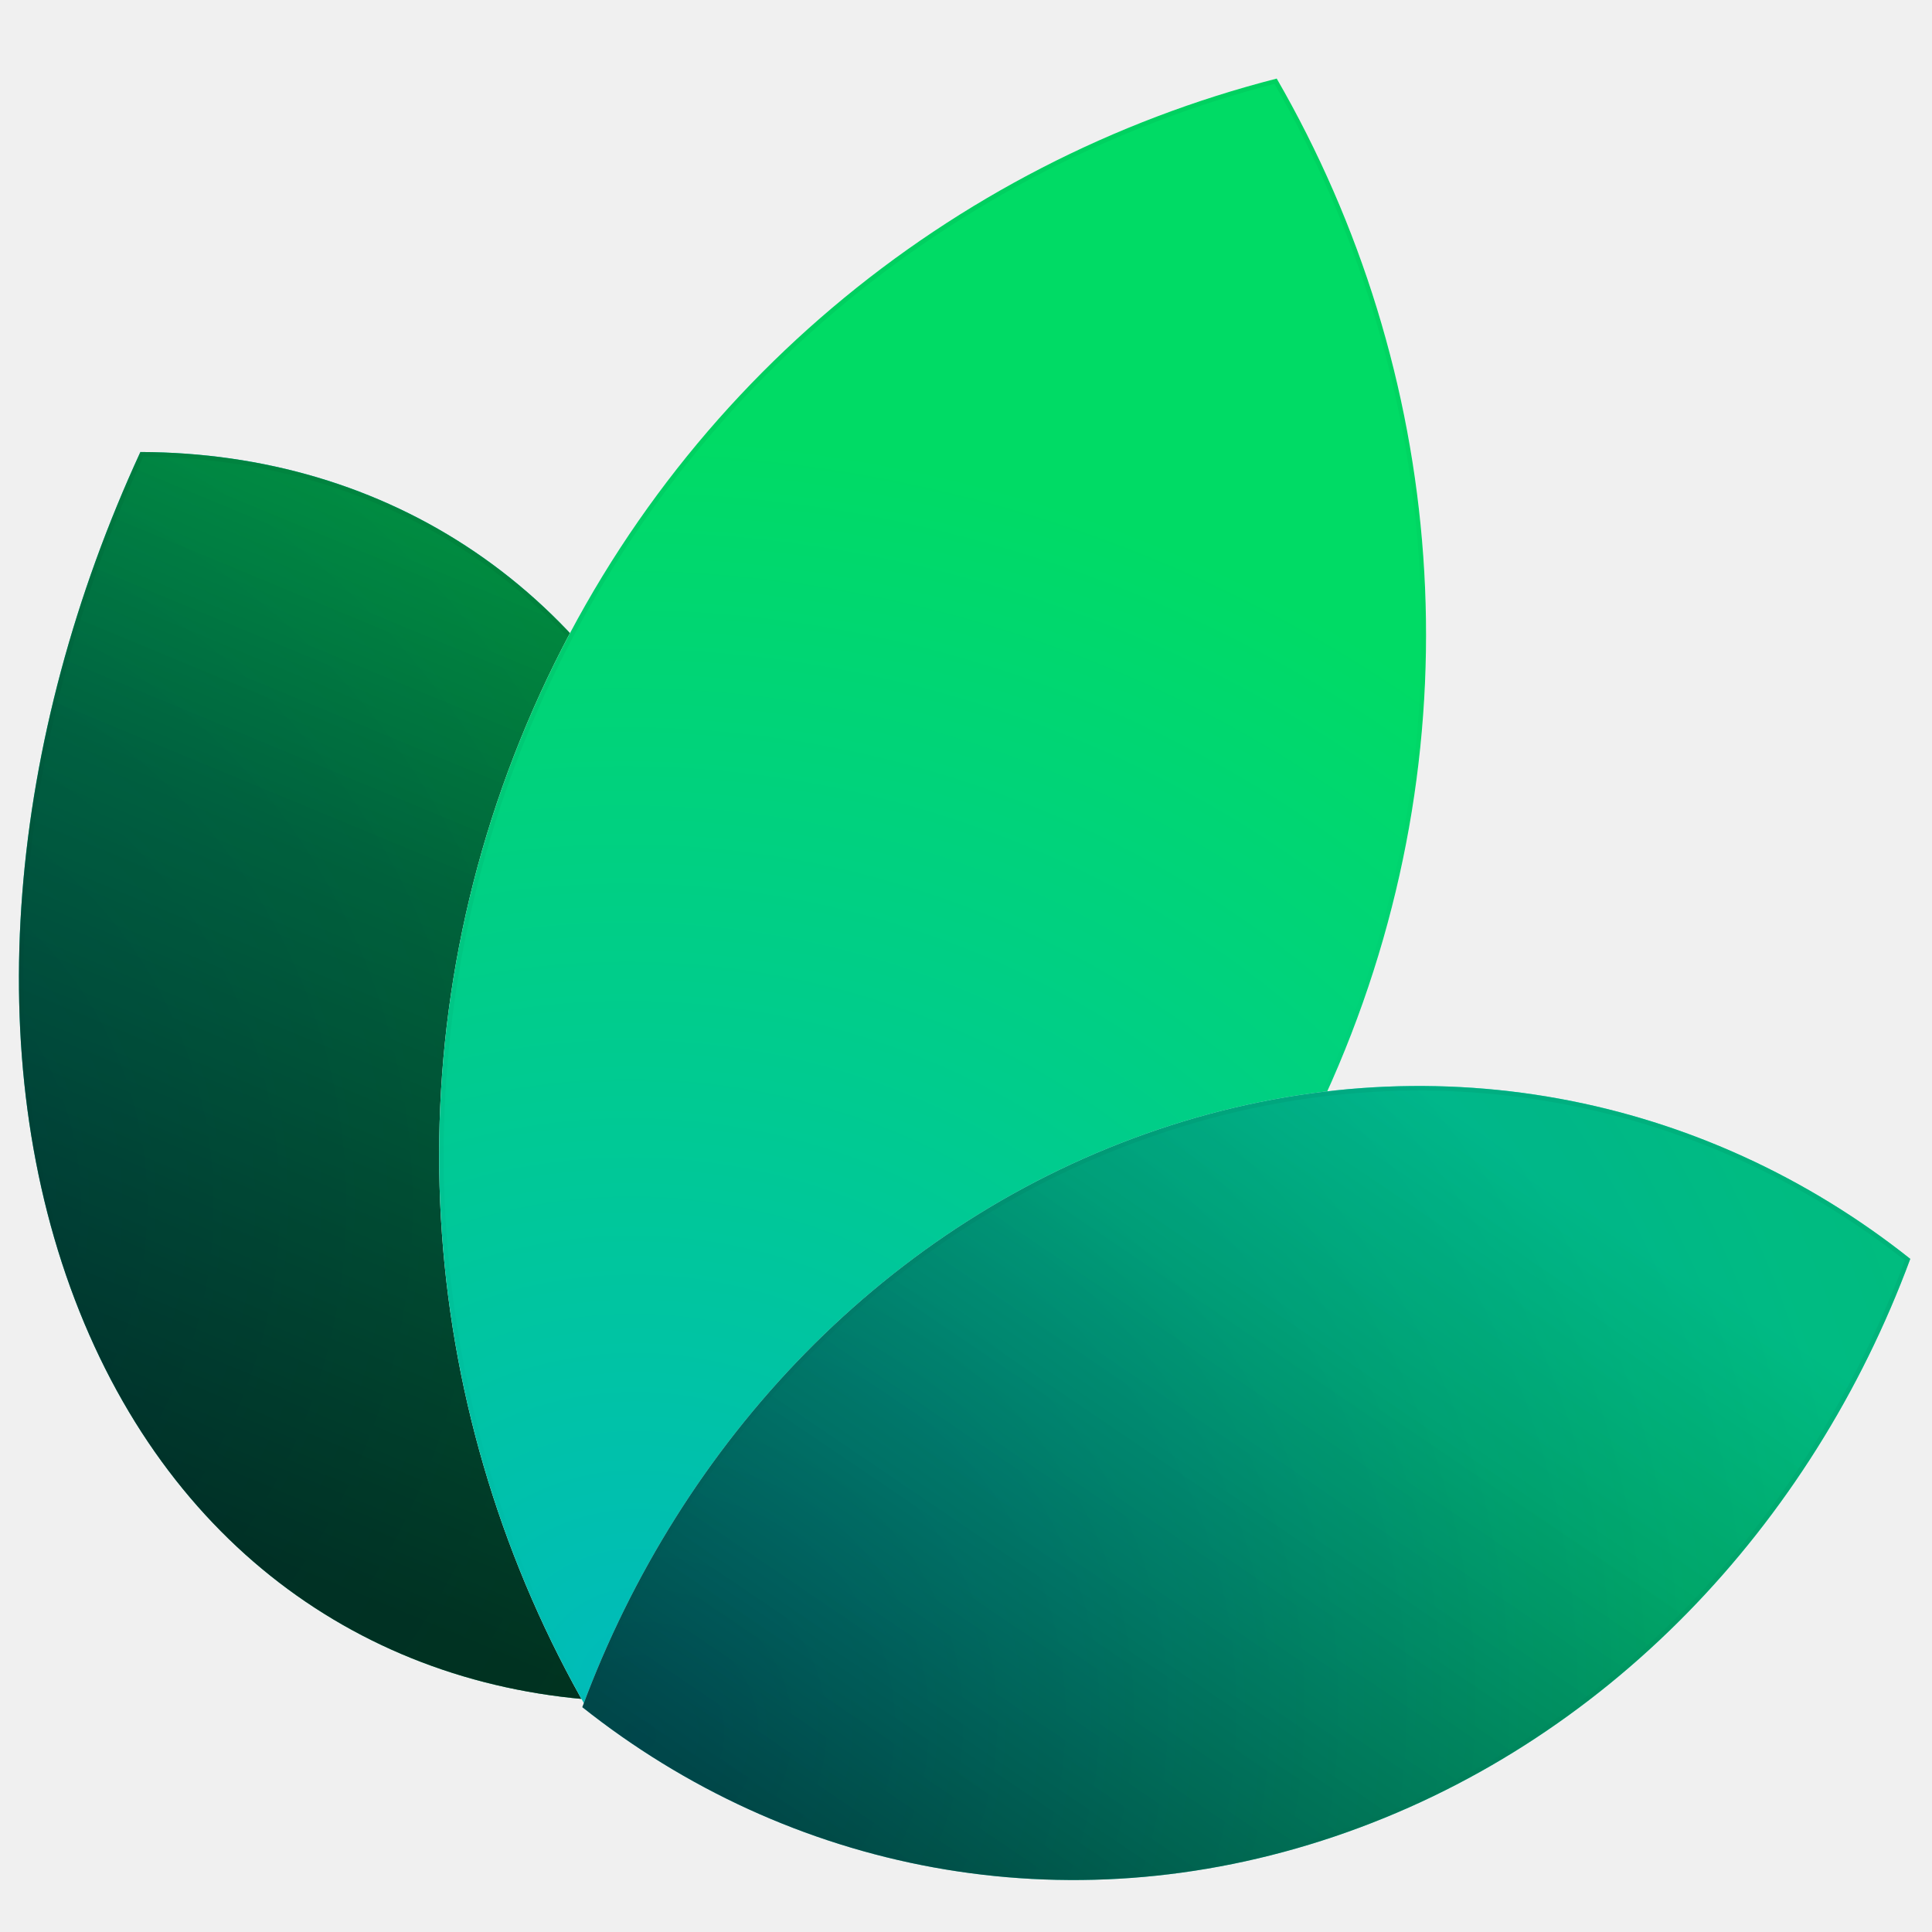
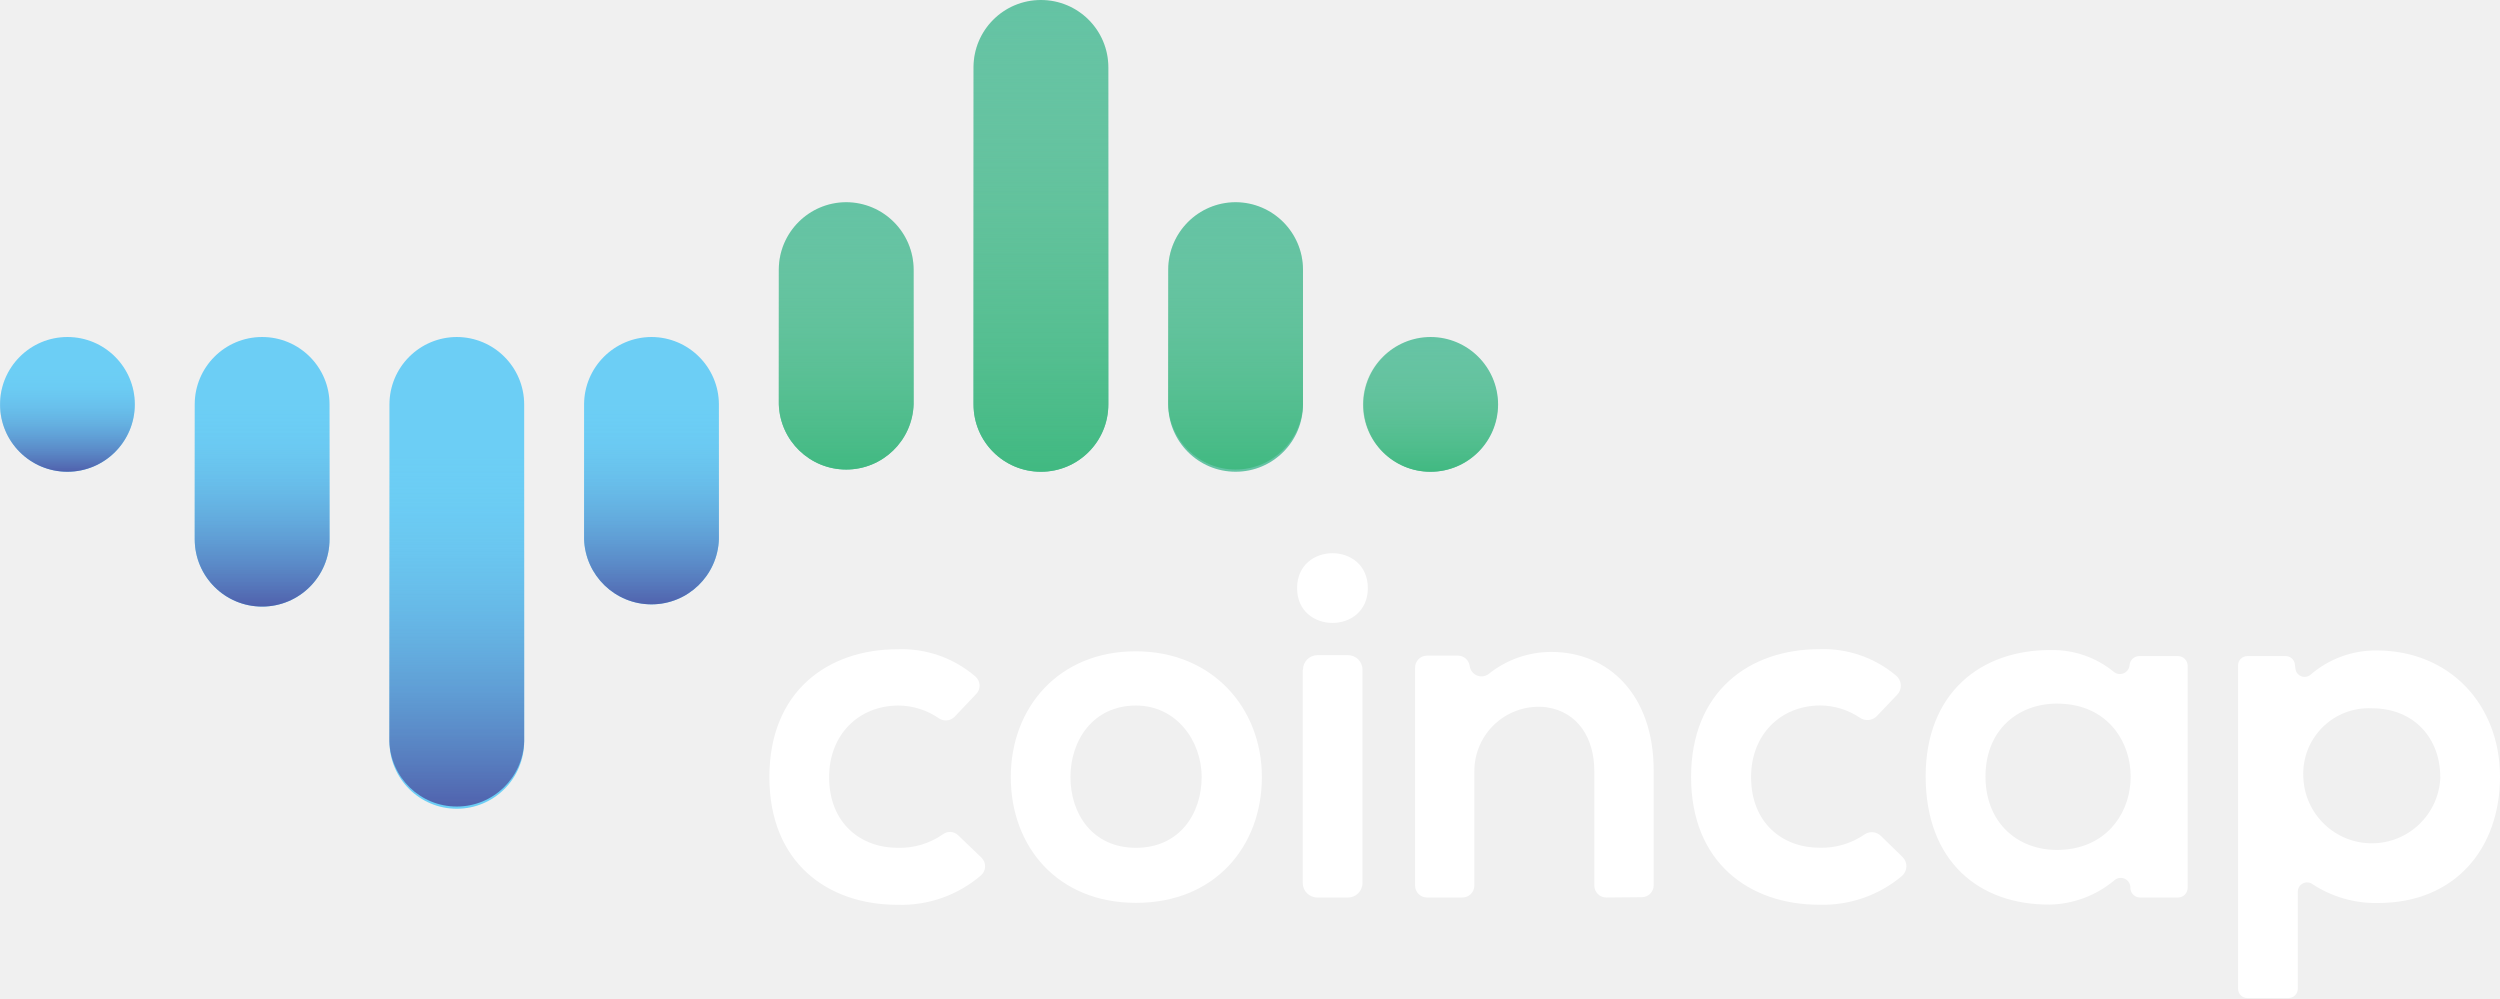
- <svg xmlns="http://www.w3.org/2000/svg" width="24" height="24" viewBox="0 0 24 24" fill="none">
-   <path d="M7.953 21.139C4.896 21.13 2.255 19.458 0.987 16.29C-0.28 13.121 0.109 9.163 1.744 5.615C4.801 5.624 7.442 7.296 8.71 10.465C9.977 13.633 9.588 17.591 7.953 21.139Z" fill="white" />
-   <path d="M7.953 21.139C4.896 21.13 2.255 19.458 0.987 16.29C-0.28 13.121 0.109 9.163 1.744 5.615C4.801 5.624 7.442 7.296 8.71 10.465C9.977 13.633 9.588 17.591 7.953 21.139Z" fill="url(#paint0_radial_101_2703)" />
-   <path d="M7.953 21.139C4.896 21.13 2.255 19.458 0.987 16.29C-0.28 13.121 0.109 9.163 1.744 5.615C4.801 5.624 7.442 7.296 8.71 10.465C9.977 13.633 9.588 17.591 7.953 21.139Z" fill="black" fill-opacity="0.5" style="mix-blend-mode:hard-light" />
-   <path d="M7.953 21.139C4.896 21.13 2.255 19.458 0.987 16.29C-0.28 13.121 0.109 9.163 1.744 5.615C4.801 5.624 7.442 7.296 8.71 10.465C9.977 13.633 9.588 17.591 7.953 21.139Z" fill="url(#paint1_linear_101_2703)" fill-opacity="0.5" style="mix-blend-mode:hard-light" />
-   <path d="M8.684 10.476C9.945 13.63 9.561 17.572 7.935 21.111C4.897 21.096 2.274 19.431 1.013 16.279C-0.248 13.124 0.136 9.182 1.762 5.643C4.8 5.659 7.423 7.324 8.684 10.476Z" stroke="url(#paint2_linear_101_2703)" stroke-opacity="0.05" stroke-width="0.056" />
-   <path d="M7.31 21.257C11.354 20.221 14.884 17.375 16.628 13.236C18.373 9.097 17.945 4.587 15.86 0.976C11.816 2.012 8.287 4.858 6.542 8.998C4.797 13.137 5.225 17.646 7.31 21.257Z" fill="white" />
-   <path d="M7.31 21.257C11.354 20.221 14.884 17.375 16.628 13.236C18.373 9.097 17.945 4.587 15.86 0.976C11.816 2.012 8.287 4.858 6.542 8.998C4.797 13.137 5.225 17.646 7.31 21.257Z" fill="url(#paint3_radial_101_2703)" />
-   <path d="M16.603 13.225C14.864 17.349 11.351 20.187 7.324 21.225C5.253 17.624 4.829 13.132 6.568 9.009C8.306 4.885 11.819 2.047 15.846 1.009C17.918 4.61 18.341 9.101 16.603 13.225Z" stroke="url(#paint4_linear_101_2703)" stroke-opacity="0.05" stroke-width="0.056" />
-   <path d="M7.234 21.207C9.789 23.237 13.21 23.951 16.577 22.814C19.944 21.677 22.506 18.945 23.73 15.638C21.175 13.608 17.754 12.894 14.387 14.031C11.02 15.168 8.458 17.901 7.234 21.207Z" fill="white" />
-   <path d="M7.234 21.207C9.789 23.237 13.21 23.951 16.577 22.814C19.944 21.677 22.506 18.945 23.73 15.638C21.175 13.608 17.754 12.894 14.387 14.031C11.02 15.168 8.458 17.901 7.234 21.207Z" fill="url(#paint5_radial_101_2703)" />
-   <path d="M7.234 21.207C9.789 23.237 13.21 23.951 16.577 22.814C19.944 21.677 22.506 18.945 23.73 15.638C21.175 13.608 17.754 12.894 14.387 14.031C11.02 15.168 8.458 17.901 7.234 21.207Z" fill="black" fill-opacity="0.2" style="mix-blend-mode:hard-light" />
-   <path d="M7.234 21.207C9.789 23.237 13.21 23.951 16.577 22.814C19.944 21.677 22.506 18.945 23.73 15.638C21.175 13.608 17.754 12.894 14.387 14.031C11.02 15.168 8.458 17.901 7.234 21.207Z" fill="url(#paint6_linear_101_2703)" fill-opacity="0.5" style="mix-blend-mode:hard-light" />
-   <path d="M16.568 22.787C13.218 23.918 9.814 23.212 7.267 21.198C8.492 17.907 11.044 15.189 14.396 14.058C17.747 12.927 21.15 13.633 23.697 15.648C22.472 18.938 19.92 21.656 16.568 22.787Z" stroke="url(#paint7_linear_101_2703)" stroke-opacity="0.05" stroke-width="0.056" />
+ <svg xmlns="http://www.w3.org/2000/svg" xmlns:xlink="http://www.w3.org/1999/xlink" viewBox="0 0 318.02 126.99">
  <defs>
-     <radialGradient id="paint0_radial_101_2703" cx="0" cy="0" r="1" gradientUnits="userSpaceOnUse" gradientTransform="translate(-3.00503 15.023) rotate(-10.029) scale(17.9572 17.784)">
-       <stop stop-color="#00B0BB" />
-       <stop offset="1" stop-color="#00DB65" />
-     </radialGradient>
-     <linearGradient id="paint1_linear_101_2703" x1="7.39" y1="4.813" x2="1.63" y2="18.689" gradientUnits="userSpaceOnUse">
-       <stop stop-color="#18E299" />
-       <stop offset="1" />
+     <linearGradient id="linear-gradient" x1="33.34" y1="77.16" x2="33.34" y2="42.87" gradientUnits="userSpaceOnUse">
+       <stop offset="0" stop-color="#5061ac" />
+       <stop offset="0.75" stop-color="#6ccef5" stop-opacity="0" />
    </linearGradient>
-     <linearGradient id="paint2_linear_101_2703" x1="7.948" y1="8.016" x2="1.761" y2="18.746" gradientUnits="userSpaceOnUse">
-       <stop />
-       <stop offset="1" stop-opacity="0" />
+     <linearGradient id="linear-gradient-2" x1="8.57" y1="60.01" x2="8.57" y2="42.87" xlink:href="#linear-gradient" />
+     <linearGradient id="linear-gradient-3" x1="58.11" y1="102.88" x2="58.11" y2="42.87" xlink:href="#linear-gradient" />
+     <linearGradient id="linear-gradient-4" x1="82.87" y1="77.16" x2="82.87" y2="42.87" xlink:href="#linear-gradient" />
+     <linearGradient id="linear-gradient-5" x1="107.64" y1="60.01" x2="107.64" y2="25.72" gradientUnits="userSpaceOnUse">
+       <stop offset="0" stop-color="#40b981" />
+       <stop offset="1" stop-color="#77c7a0" stop-opacity="0" />
    </linearGradient>
-     <radialGradient id="paint3_radial_101_2703" cx="0" cy="0" r="1" gradientUnits="userSpaceOnUse" gradientTransform="translate(8.11404 20.8822) rotate(-75.7542) scale(21.6246 23.7772)">
-       <stop stop-color="#00BBBB" />
-       <stop offset="0.713" stop-color="#00DB65" />
-     </radialGradient>
-     <linearGradient id="paint4_linear_101_2703" x1="7.602" y1="5.871" x2="15.556" y2="16.372" gradientUnits="userSpaceOnUse">
-       <stop />
-       <stop offset="1" stop-opacity="0" />
-     </linearGradient>
-     <radialGradient id="paint5_radial_101_2703" cx="0" cy="0" r="1" gradientUnits="userSpaceOnUse" gradientTransform="translate(7.84537 21.5181) rotate(-20.3525) scale(18.5603 17.32)">
-       <stop stop-color="#00B0BB" />
-       <stop offset="1" stop-color="#00DB65" />
-     </radialGradient>
-     <linearGradient id="paint6_linear_101_2703" x1="16.808" y1="13.007" x2="10.041" y2="22.994" gradientUnits="userSpaceOnUse">
-       <stop stop-color="#00B1BC" />
-       <stop offset="1" />
-     </linearGradient>
-     <linearGradient id="paint7_linear_101_2703" x1="16.808" y1="13.007" x2="14.169" y2="23.841" gradientUnits="userSpaceOnUse">
-       <stop />
-       <stop offset="1" stop-opacity="0" />
-     </linearGradient>
+     <linearGradient id="linear-gradient-6" x1="132.41" y1="60.01" x2="132.41" y2="0" xlink:href="#linear-gradient-5" />
+     <linearGradient id="linear-gradient-7" x1="157.18" y1="60.01" x2="157.18" y2="25.72" xlink:href="#linear-gradient-5" />
+     <linearGradient id="linear-gradient-8" x1="181.94" y1="60.01" x2="181.94" y2="42.87" xlink:href="#linear-gradient-5" />
  </defs>
+   <g id="Pantone_P_115-5_C" data-name="Pantone P 115-5 C">
+     <g id="Pantone_P_115-5_C_" data-name="Pantone P 115-5 C  ">
+       <rect x="24.77" y="42.87" width="17.15" height="34.29" rx="8.57" ry="8.57" style="fill:#6ccef5" />
+       <circle cx="8.58" cy="51.44" r="8.57" style="fill:#6ccef5" />
+       <path d="M58.11,42.87a8.59,8.59,0,0,0-8.57,8.57V94.31a8.57,8.57,0,0,0,17.14,0V51.44A8.59,8.59,0,0,0,58.11,42.87Z" transform="translate(0 0)" style="fill:#6ccef5" />
+       <path d="M82.88,42.87a8.6,8.6,0,0,0-8.58,8.57V68.59a8.58,8.58,0,0,0,17.15,0V51.44A8.6,8.6,0,0,0,82.88,42.87Z" transform="translate(0 0)" style="fill:#6ccef5" />
+     </g>
+   </g>
+   <g id="Pantone_2726_C" data-name="Pantone 2726 C">
+     <rect x="24.77" y="42.87" width="17.15" height="34.29" rx="8.57" ry="8.57" style="fill:url(#linear-gradient)" />
+     <circle cx="8.57" cy="51.44" r="8.57" style="fill:url(#linear-gradient-2)" />
+     <path d="M58.11,42.87a8.6,8.6,0,0,0-8.58,8.57V94.31a8.58,8.58,0,0,0,17.15,0V51.44A8.6,8.6,0,0,0,58.11,42.87Z" transform="translate(0 0)" style="fill:url(#linear-gradient-3)" />
+     <path d="M82.87,42.87a8.6,8.6,0,0,0-8.57,8.57V68.59a8.58,8.58,0,0,0,17.15,0V51.44A8.6,8.6,0,0,0,82.87,42.87Z" transform="translate(0 0)" style="fill:url(#linear-gradient-4)" />
+   </g>
+   <g id="Pantone_P_3385_C" data-name="Pantone P 3385 C">
+     <g id="Pantone_P_3385_C_" data-name="Pantone P 3385 C ">
+       <path d="M107.64,25.72a8.6,8.6,0,0,0-8.57,8.57V51.44a8.58,8.58,0,0,0,17.15,0V34.29A8.6,8.6,0,0,0,107.64,25.72Z" transform="translate(0 0)" style="fill:#64c3a4" />
+       <rect x="123.84" width="17.15" height="60.01" rx="8.57" ry="8.57" style="fill:#64c3a4" />
+       <path d="M157.18,25.72a8.59,8.59,0,0,0-8.57,8.57V51.44a8.57,8.57,0,0,0,17.14,0V34.29A8.6,8.6,0,0,0,157.18,25.72Z" transform="translate(0 0)" style="fill:#64c3a4" />
+       <path d="M182,42.87a8.57,8.57,0,1,0,8.57,8.57A8.6,8.6,0,0,0,182,42.87Z" transform="translate(0 0)" style="fill:#64c3a4" />
+     </g>
+   </g>
+   <g id="Pantone_3395_C" data-name="Pantone 3395 C">
+     <path d="M107.64,25.72a8.6,8.6,0,0,0-8.57,8.57V51.44a8.58,8.58,0,0,0,17.15,0V34.29A8.6,8.6,0,0,0,107.64,25.72Z" transform="translate(0 0)" style="fill:url(#linear-gradient-5)" />
+     <rect x="123.84" width="17.15" height="60.01" rx="8.57" ry="8.57" style="fill:url(#linear-gradient-6)" />
+     <path d="M157.18,25.72a8.6,8.6,0,0,0-8.58,8.57V51.44a8.58,8.58,0,0,0,17.15,0V34.29A8.6,8.6,0,0,0,157.18,25.72Z" transform="translate(0 0)" style="fill:url(#linear-gradient-7)" />
+     <path d="M181.94,42.87a8.57,8.57,0,1,0,8.58,8.57A8.6,8.6,0,0,0,181.94,42.87Z" transform="translate(0 0)" style="fill:url(#linear-gradient-8)" />
+   </g>
+   <g id="White">
+     <g id="Black">
+       <path d="M124.85,109.1a1.53,1.53,0,0,1-.07,2.26,15.55,15.55,0,0,1-10.59,3.74c-8.91,0-16.32-5.36-16.32-16.25s7.41-16.26,16.32-16.26a14.35,14.35,0,0,1,9.89,3.47,1.52,1.52,0,0,1,.11,2.21l-2.76,2.91a1.56,1.56,0,0,1-2,.19,9.19,9.19,0,0,0-5.12-1.62c-5.11,0-8.84,3.74-8.84,9.1,0,5.85,4,9,8.72,9a9.58,9.58,0,0,0,5.74-1.71,1.49,1.49,0,0,1,1.94.1Z" transform="translate(0 0)" style="fill:#fff" />
+       <path d="M160.52,98.85c0,8.84-6,16-16,16s-15.94-7.16-15.94-16,6.1-16,15.88-16S160.52,90.07,160.52,98.85Zm-24.35,0c0,4.67,2.8,9,8.34,9s8.35-4.36,8.35-9-3.24-9.1-8.35-9.1C139,89.75,136.17,94.24,136.17,98.85Z" transform="translate(0 0)" style="fill:#fff" />
+       <path d="M174,74.81c0,5.91-9,5.91-9,0S174,68.89,174,74.81Zm-8.28,10.38v27.13a1.85,1.85,0,0,0,1.85,1.85h3.9a1.85,1.85,0,0,0,1.85-1.85V85.19a1.85,1.85,0,0,0-1.85-1.85h-3.9A1.85,1.85,0,0,0,165.75,85.19Z" transform="translate(0 0)" style="fill:#fff" />
+       <path d="M204.32,114.17a1.52,1.52,0,0,1-1.51-1.52V98.1c0-4.22-2.09-7.53-6.07-8.13a8.18,8.18,0,0,0-9.19,8.21v14.47a1.52,1.52,0,0,1-1.52,1.52h-4.5a1.52,1.52,0,0,1-1.52-1.52V84.92a1.52,1.52,0,0,1,1.52-1.52h3.93a1.52,1.52,0,0,1,1.5,1.34h0a1.51,1.51,0,0,0,2.4,1,12.74,12.74,0,0,1,8-2.81c7.22,0,13,5.41,13,15.07v14.61a1.51,1.51,0,0,1-1.51,1.52Z" transform="translate(0 0)" style="fill:#fff" />
+       <path d="M242,109a1.64,1.64,0,0,1-.07,2.44,15.62,15.62,0,0,1-10.49,3.65c-8.91,0-16.32-5.36-16.32-16.25s7.41-16.26,16.32-16.26a14.35,14.35,0,0,1,9.73,3.34,1.66,1.66,0,0,1,.18,2.44l-2.6,2.73a1.68,1.68,0,0,1-2.16.21,9.15,9.15,0,0,0-5-1.56c-5.11,0-8.84,3.74-8.84,9.1,0,5.85,4,9,8.72,9a9.61,9.61,0,0,0,5.71-1.69,1.64,1.64,0,0,1,2.09.19Z" transform="translate(0 0)" style="fill:#fff" />
+       <path d="M272.17,83.46h4.88a1.24,1.24,0,0,1,1.24,1.24v28.23a1.24,1.24,0,0,1-1.24,1.24h-4.79A1.24,1.24,0,0,1,271,113l0-.2a1.23,1.23,0,0,0-2.07-.79,13.24,13.24,0,0,1-8.15,3.06c-9.09.06-15.82-5.54-15.82-16.32,0-10.58,7-16.13,16-16.06a12.28,12.28,0,0,1,7.94,2.78,1.23,1.23,0,0,0,2-.87h0A1.24,1.24,0,0,1,272.17,83.46Zm-19.6,15.32c0,6.43,4.88,10,10.6,9.24,10.5-1.4,10.48-17.07,0-18.42C257.43,88.87,252.57,92.37,252.57,98.78Z" transform="translate(0 0)" style="fill:#fff" />
+       <path d="M284.7,125.82V84.64a1.18,1.18,0,0,1,1.18-1.18h4.88a1.17,1.17,0,0,1,1.16,1l.08.61a1.17,1.17,0,0,0,1.93.75,12.68,12.68,0,0,1,8.34-3.08c9.46,0,15.75,7,15.75,16.07s-5.67,16.06-15.51,16.06a14.64,14.64,0,0,1-8.33-2.39,1.18,1.18,0,0,0-1.88.94v12.36a1.18,1.18,0,0,1-1.17,1.18h-5.25A1.18,1.18,0,0,1,284.7,125.82Zm25.72-27c0-4.8-3.23-8.72-8.71-8.72A8.33,8.33,0,0,0,293,98.85a8.72,8.72,0,0,0,17.43,0Z" transform="translate(0 0)" style="fill:#fff" />
+     </g>
+   </g>
</svg>
